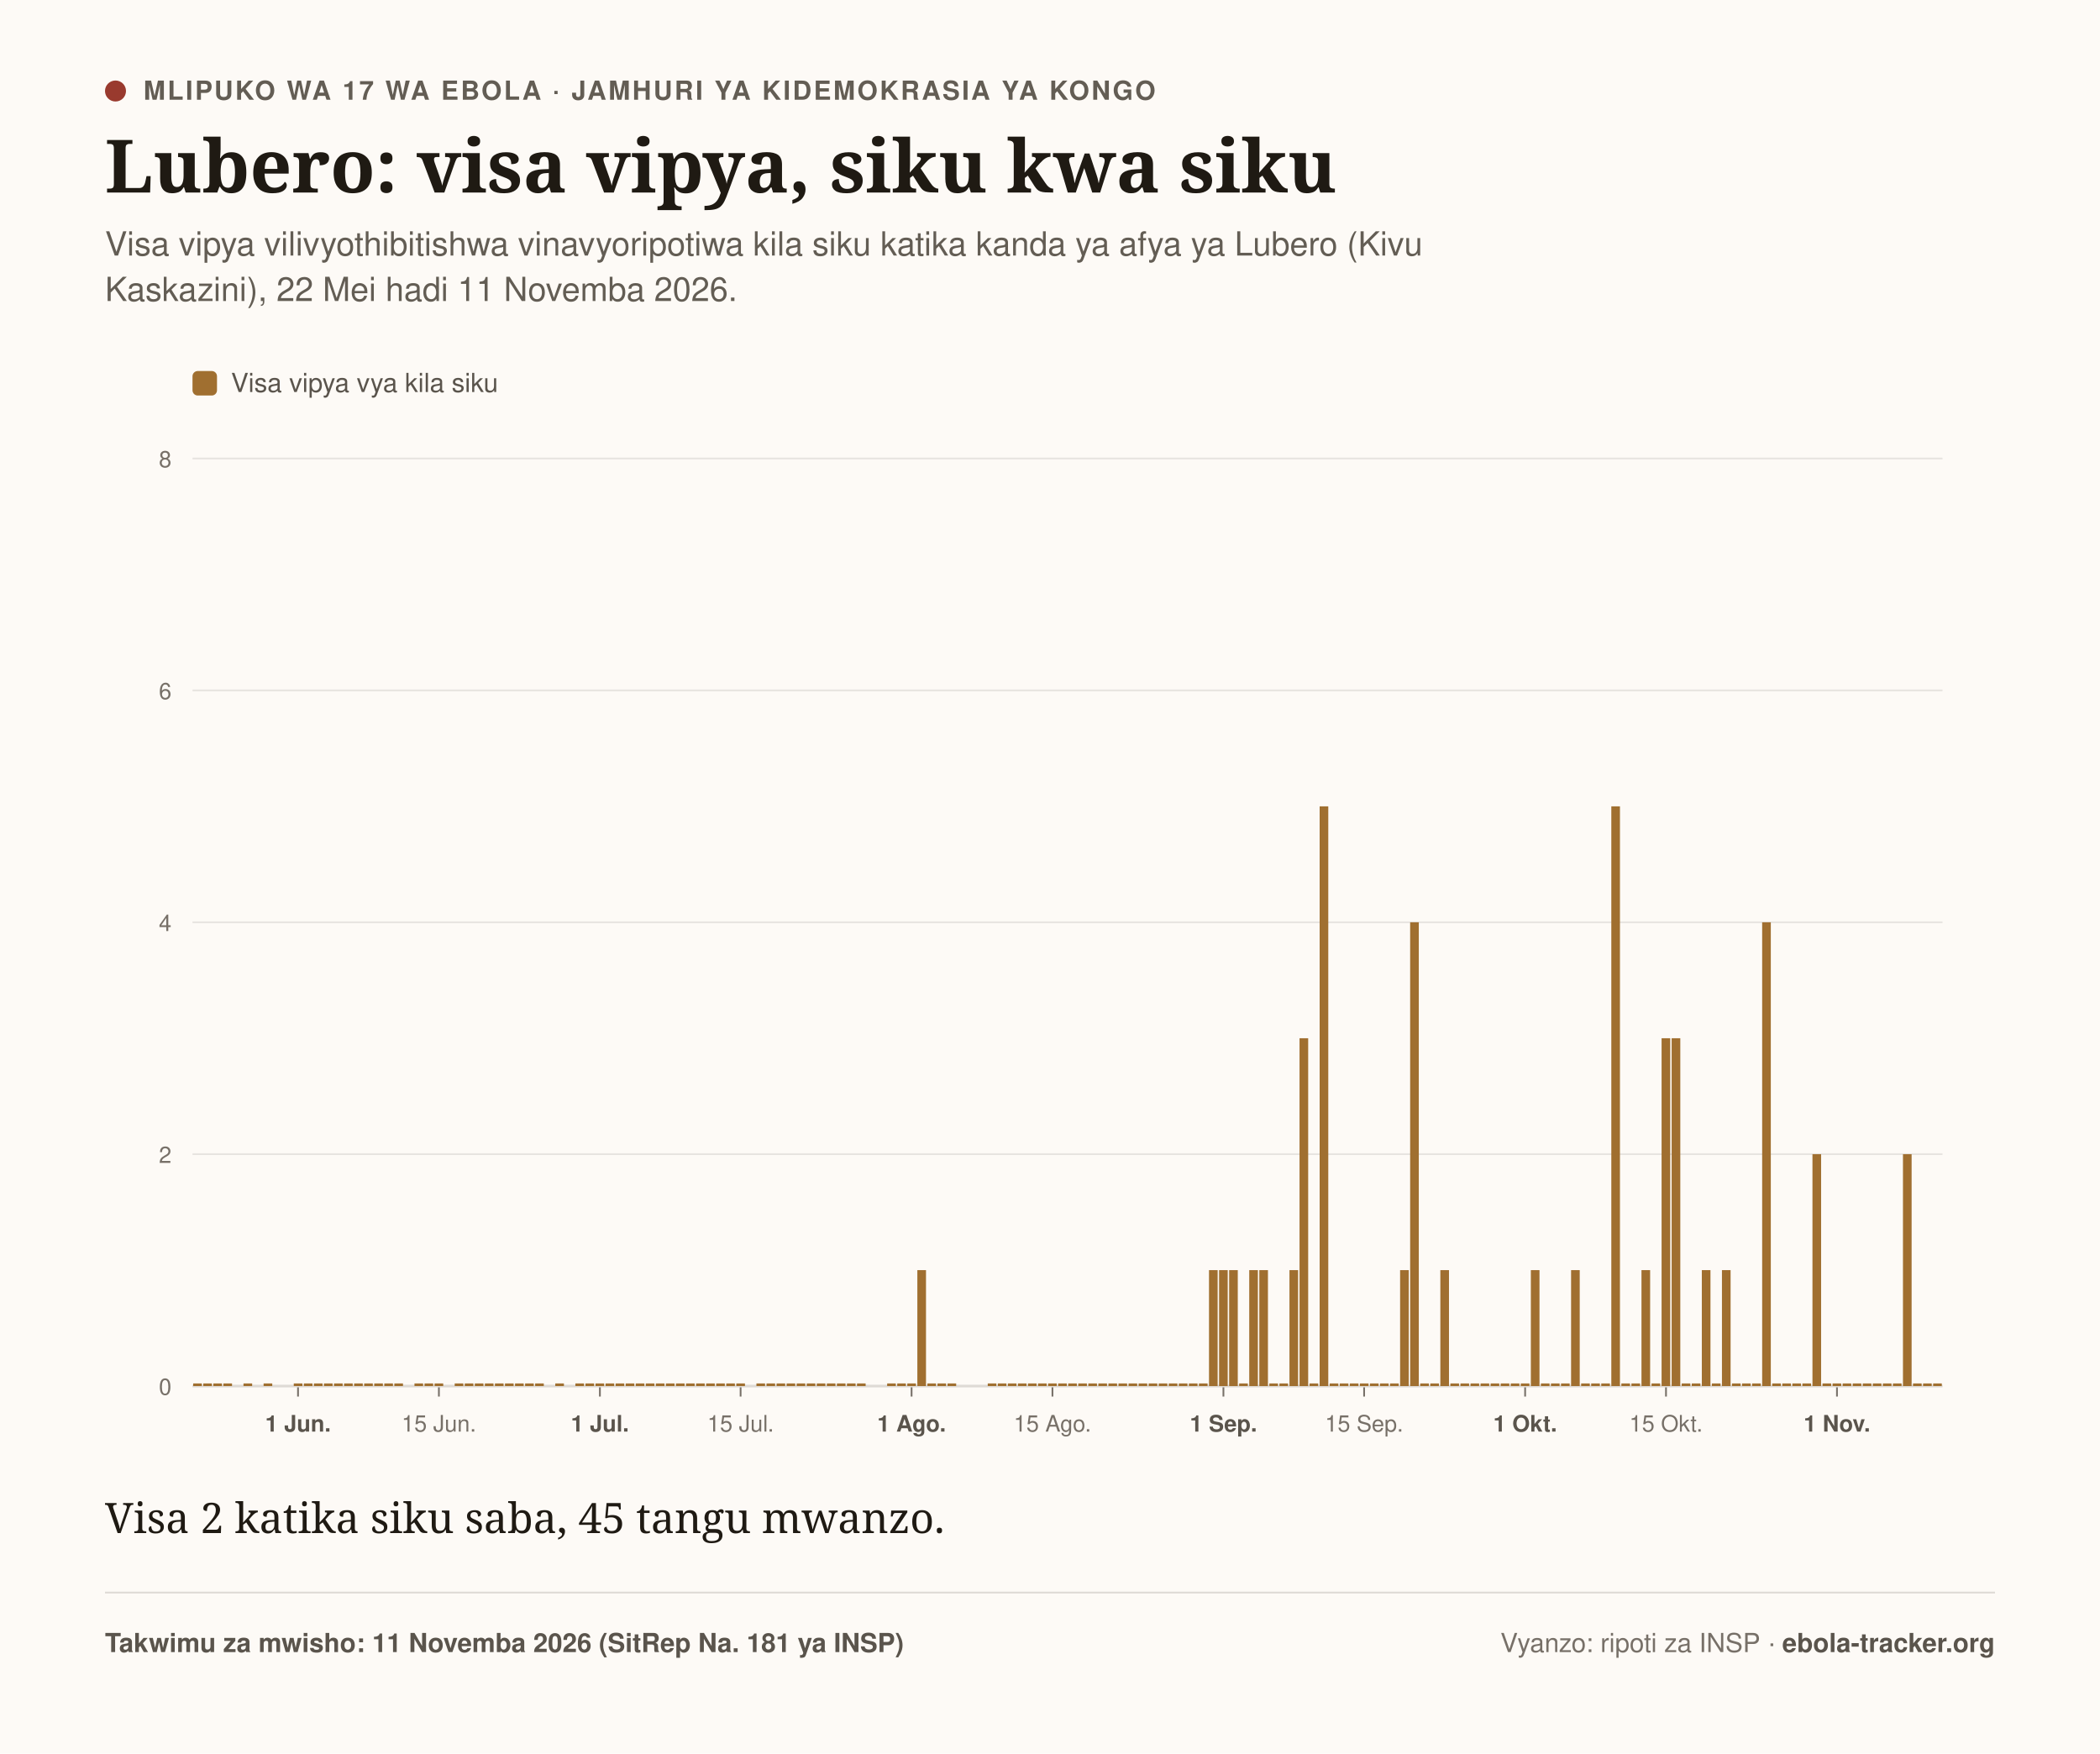
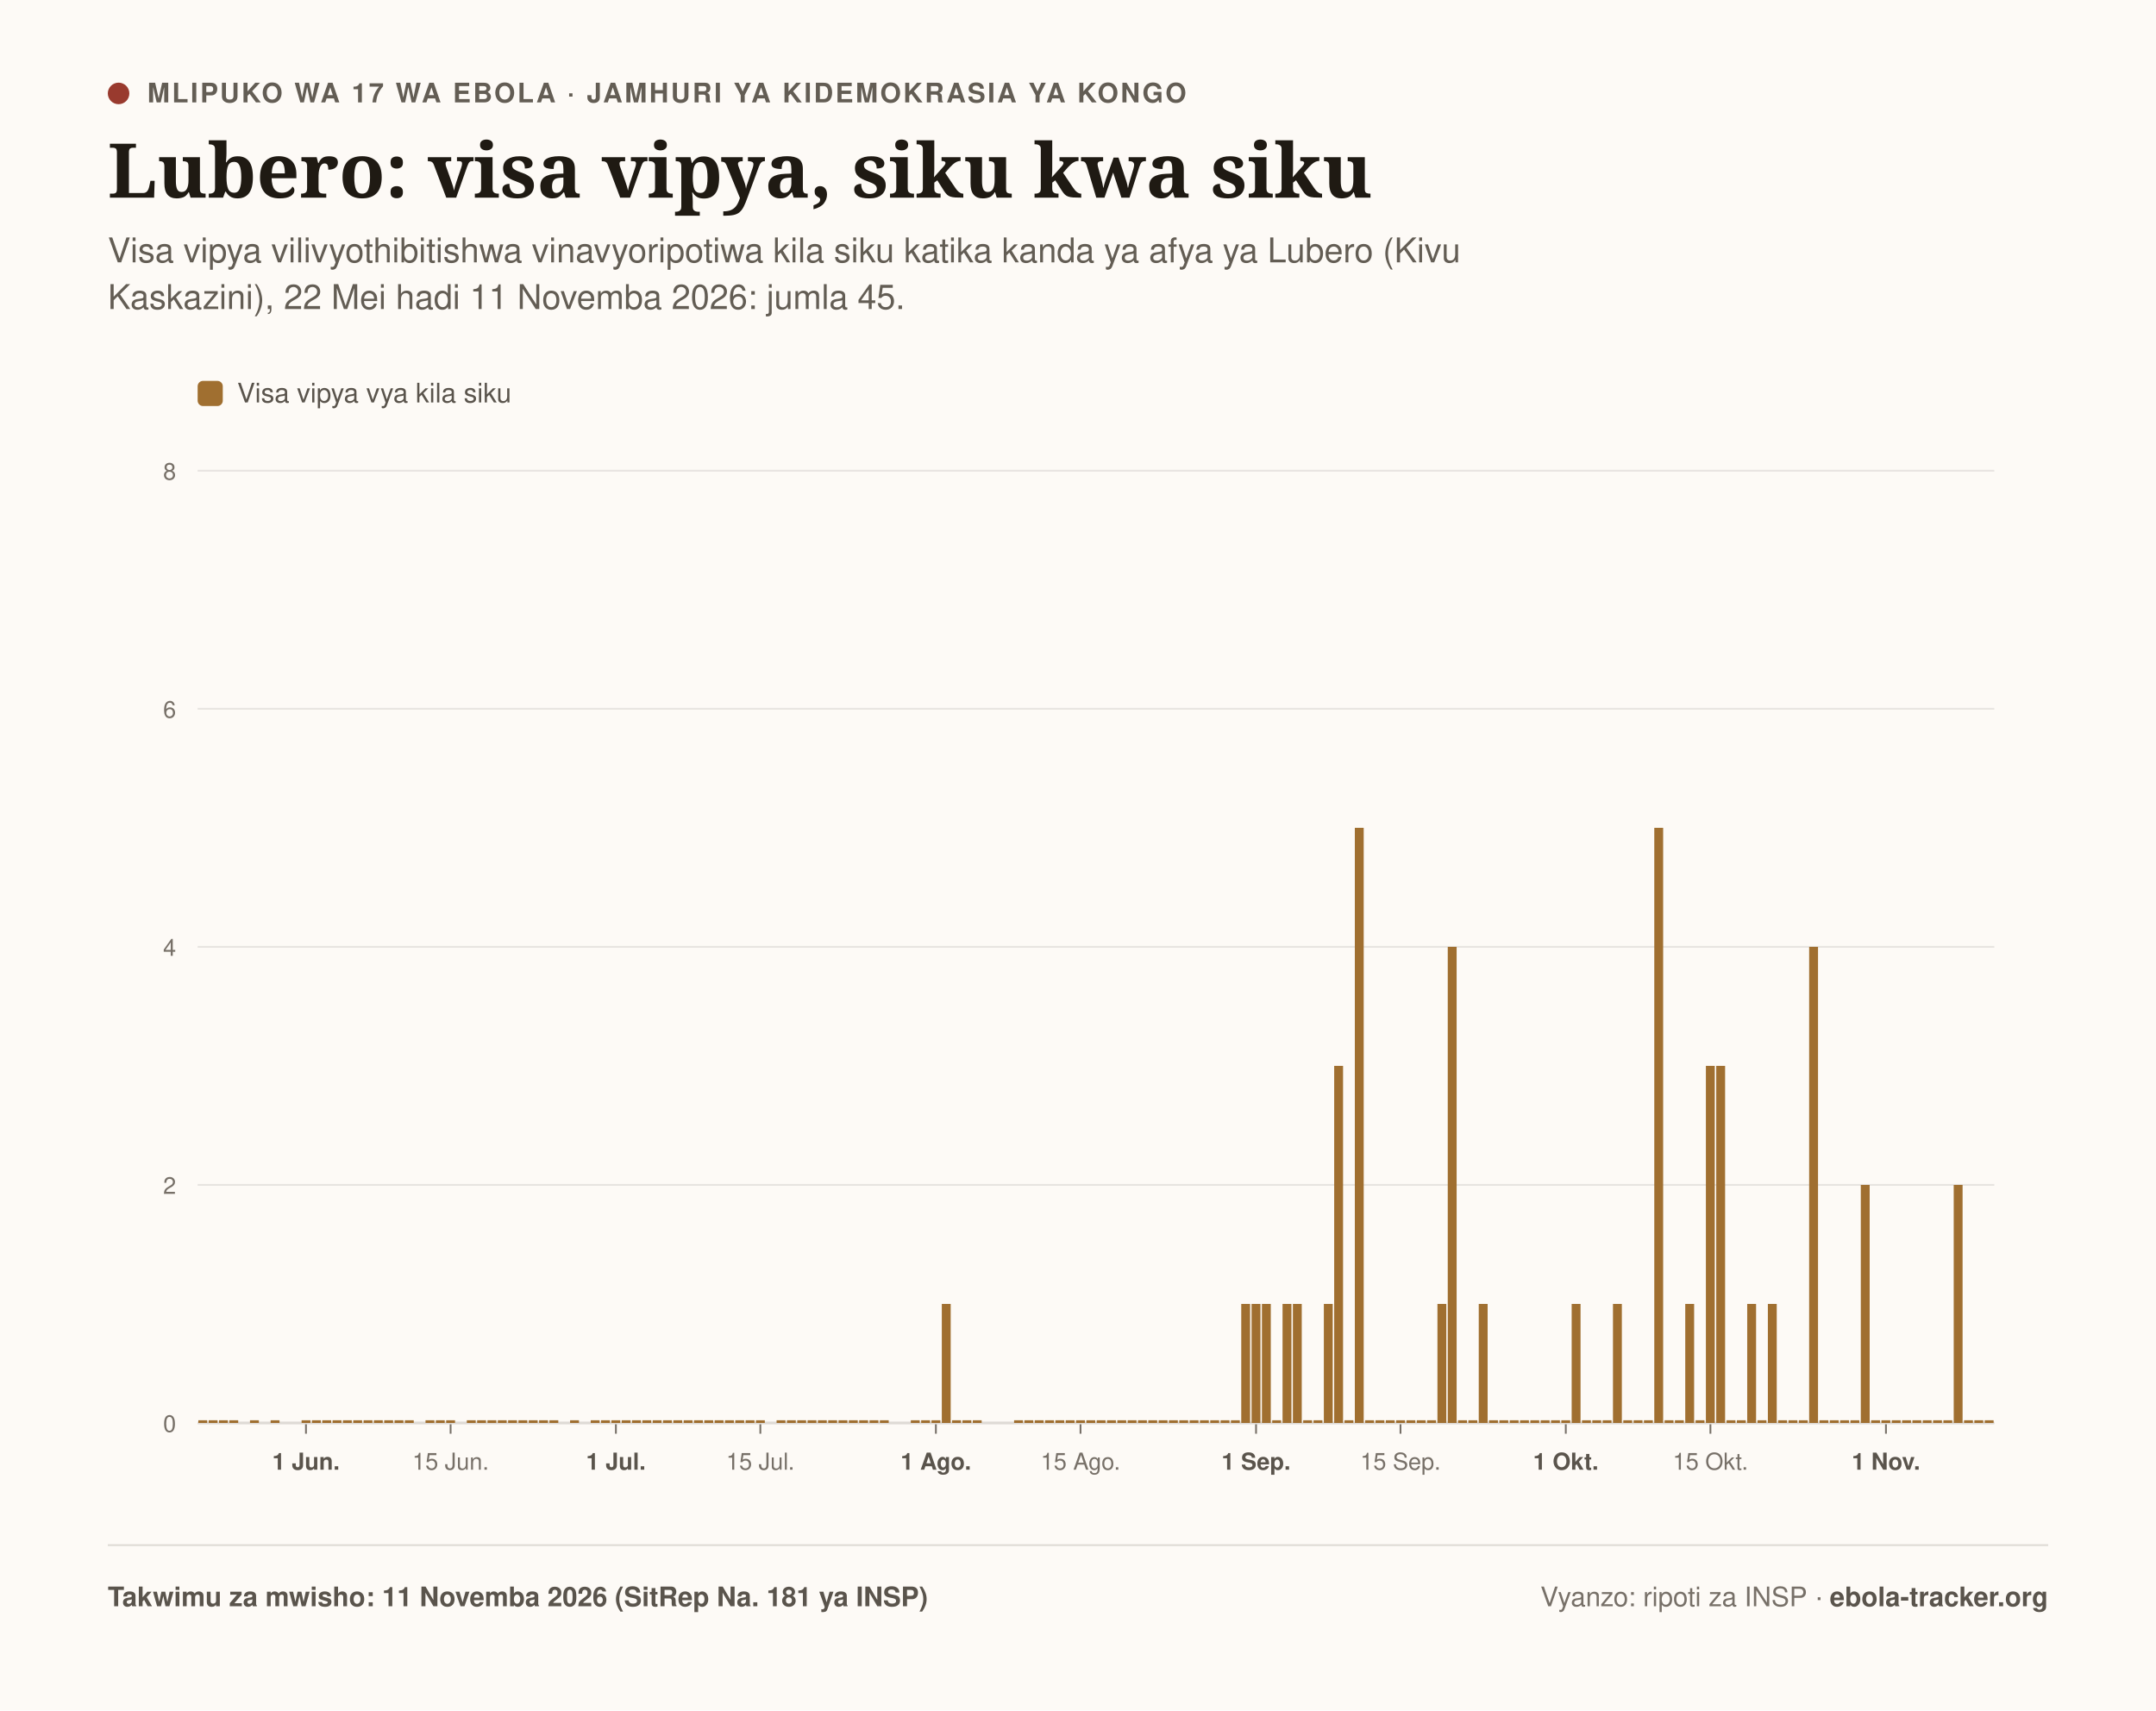
- <svg xmlns="http://www.w3.org/2000/svg" viewBox="0 0 1200 1002" role="img" aria-label="Lubero: visa vipya, siku kwa siku. Visa vipya vilivyothibitishwa vinavyoripotiwa kila siku katika kanda ya afya ya Lubero (Kivu Kaskazini), 22 Mei hadi 11 Novemba 2026.">
-   <rect width="1200" height="1002" fill="#FDFAF6" />
+ <svg xmlns="http://www.w3.org/2000/svg" viewBox="0 0 1200 952" role="img" aria-label="Lubero: visa vipya, siku kwa siku. Visa vipya vilivyothibitishwa vinavyoripotiwa kila siku katika kanda ya afya ya Lubero (Kivu Kaskazini), 22 Mei hadi 11 Novemba 2026: jumla 45.">
+   <rect width="1200" height="952" fill="#FDFAF6" />
  <circle cx="66" cy="52" r="6" fill="#993A2E" />
  <text x="82.0" y="57.0" font-family="'Public Sans',Helvetica,Arial,sans-serif" font-size="15" font-weight="700" fill="#635D54" text-anchor="start" letter-spacing=".08em">MLIPUKO WA 17 WA EBOLA · JAMHURI YA KIDEMOKRASIA YA KONGO</text>
  <text x="60.0" y="110.0" font-family="'Source Serif 4',Georgia,serif" font-size="42" font-weight="600" fill="#1F1A13" text-anchor="start">Lubero: visa vipya, siku kwa siku</text>
  <text x="60.0" y="146.0" font-family="'Public Sans',Helvetica,Arial,sans-serif" font-size="19" font-weight="400" fill="#635D54" text-anchor="start">Visa vipya vilivyothibitishwa vinavyoripotiwa kila siku katika kanda ya afya ya Lubero (Kivu</text>
-   <text x="60.0" y="172.0" font-family="'Public Sans',Helvetica,Arial,sans-serif" font-size="19" font-weight="400" fill="#635D54" text-anchor="start">Kaskazini), 22 Mei hadi 11 Novemba 2026.</text>
+   <text x="60.0" y="172.0" font-family="'Public Sans',Helvetica,Arial,sans-serif" font-size="19" font-weight="400" fill="#635D54" text-anchor="start">Kaskazini), 22 Mei hadi 11 Novemba 2026: jumla 45.</text>
  <rect x="110" y="212" width="14" height="14" rx="3" fill="#A06F30" />
  <text x="132.0" y="224.0" font-family="'Public Sans',Helvetica,Arial,sans-serif" font-size="15" font-weight="400" fill="#5A544C" text-anchor="start">Visa vipya vya kila siku</text>
  <line x1="110" x2="1110" y1="792.0" y2="792.0" stroke="#E7E4E0" />
  <text x="98.0" y="797.0" font-family="'Public Sans',Helvetica,Arial,sans-serif" font-size="13" font-weight="400" fill="#777068" text-anchor="end">0</text>
  <line x1="110" x2="1110" y1="659.5" y2="659.5" stroke="#E7E4E0" />
  <text x="98.0" y="664.5" font-family="'Public Sans',Helvetica,Arial,sans-serif" font-size="13" font-weight="400" fill="#777068" text-anchor="end">2</text>
  <line x1="110" x2="1110" y1="527.0" y2="527.0" stroke="#E7E4E0" />
  <text x="98.0" y="532.0" font-family="'Public Sans',Helvetica,Arial,sans-serif" font-size="13" font-weight="400" fill="#777068" text-anchor="end">4</text>
  <line x1="110" x2="1110" y1="394.5" y2="394.5" stroke="#E7E4E0" />
  <text x="98.0" y="399.5" font-family="'Public Sans',Helvetica,Arial,sans-serif" font-size="13" font-weight="400" fill="#777068" text-anchor="end">6</text>
  <line x1="110" x2="1110" y1="262.0" y2="262.0" stroke="#E7E4E0" />
  <text x="98.0" y="267.0" font-family="'Public Sans',Helvetica,Arial,sans-serif" font-size="13" font-weight="400" fill="#777068" text-anchor="end">8</text>
  <line x1="170.3" x2="170.3" y1="792" y2="798" stroke="#777068" />
  <text x="170.3" y="818.0" font-family="'Public Sans',Helvetica,Arial,sans-serif" font-size="13" font-weight="600" fill="#5A544C" text-anchor="middle">1 Jun.</text>
  <line x1="250.8" x2="250.8" y1="792" y2="798" stroke="#777068" />
  <text x="250.8" y="818.0" font-family="'Public Sans',Helvetica,Arial,sans-serif" font-size="13" font-weight="400" fill="#777068" text-anchor="middle">15 Jun.</text>
  <line x1="342.8" x2="342.8" y1="792" y2="798" stroke="#777068" />
  <text x="342.8" y="818.0" font-family="'Public Sans',Helvetica,Arial,sans-serif" font-size="13" font-weight="600" fill="#5A544C" text-anchor="middle">1 Jul.</text>
  <line x1="423.2" x2="423.2" y1="792" y2="798" stroke="#777068" />
  <text x="423.2" y="818.0" font-family="'Public Sans',Helvetica,Arial,sans-serif" font-size="13" font-weight="400" fill="#777068" text-anchor="middle">15 Jul.</text>
  <line x1="520.9" x2="520.9" y1="792" y2="798" stroke="#777068" />
  <text x="520.9" y="818.0" font-family="'Public Sans',Helvetica,Arial,sans-serif" font-size="13" font-weight="600" fill="#5A544C" text-anchor="middle">1 Ago.</text>
  <line x1="601.4" x2="601.4" y1="792" y2="798" stroke="#777068" />
  <text x="601.4" y="818.0" font-family="'Public Sans',Helvetica,Arial,sans-serif" font-size="13" font-weight="400" fill="#777068" text-anchor="middle">15 Ago.</text>
  <line x1="699.1" x2="699.1" y1="792" y2="798" stroke="#777068" />
  <text x="699.1" y="818.0" font-family="'Public Sans',Helvetica,Arial,sans-serif" font-size="13" font-weight="600" fill="#5A544C" text-anchor="middle">1 Sep.</text>
  <line x1="779.5" x2="779.5" y1="792" y2="798" stroke="#777068" />
  <text x="779.5" y="818.0" font-family="'Public Sans',Helvetica,Arial,sans-serif" font-size="13" font-weight="400" fill="#777068" text-anchor="middle">15 Sep.</text>
  <line x1="871.5" x2="871.5" y1="792" y2="798" stroke="#777068" />
  <text x="871.5" y="818.0" font-family="'Public Sans',Helvetica,Arial,sans-serif" font-size="13" font-weight="600" fill="#5A544C" text-anchor="middle">1 Okt.</text>
  <line x1="952.0" x2="952.0" y1="792" y2="798" stroke="#777068" />
  <text x="952.0" y="818.0" font-family="'Public Sans',Helvetica,Arial,sans-serif" font-size="13" font-weight="400" fill="#777068" text-anchor="middle">15 Okt.</text>
  <line x1="1049.7" x2="1049.7" y1="792" y2="798" stroke="#777068" />
  <text x="1049.7" y="818.0" font-family="'Public Sans',Helvetica,Arial,sans-serif" font-size="13" font-weight="600" fill="#5A544C" text-anchor="middle">1 Nov.</text>
  <line x1="110" x2="1110" y1="792" y2="792" stroke="#DEDAD5" stroke-width="1.5" />
  <rect x="110.40" y="790.50" width="4.94" height="1.50" fill="#A06F30" />
  <rect x="116.15" y="790.50" width="4.94" height="1.50" fill="#A06F30" />
  <rect x="121.90" y="790.50" width="4.94" height="1.50" fill="#A06F30" />
  <rect x="127.64" y="790.50" width="4.94" height="1.50" fill="#A06F30" />
  <rect x="139.14" y="790.50" width="4.94" height="1.50" fill="#A06F30" />
  <rect x="150.63" y="790.50" width="4.94" height="1.50" fill="#A06F30" />
  <rect x="167.87" y="790.50" width="4.94" height="1.50" fill="#A06F30" />
  <rect x="173.62" y="790.50" width="4.94" height="1.50" fill="#A06F30" />
  <rect x="179.37" y="790.50" width="4.94" height="1.50" fill="#A06F30" />
  <rect x="185.11" y="790.50" width="4.94" height="1.50" fill="#A06F30" />
  <rect x="190.86" y="790.50" width="4.94" height="1.50" fill="#A06F30" />
  <rect x="196.61" y="790.50" width="4.94" height="1.50" fill="#A06F30" />
  <rect x="202.36" y="790.50" width="4.94" height="1.50" fill="#A06F30" />
  <rect x="208.10" y="790.50" width="4.94" height="1.50" fill="#A06F30" />
  <rect x="213.85" y="790.50" width="4.94" height="1.50" fill="#A06F30" />
  <rect x="219.60" y="790.50" width="4.94" height="1.50" fill="#A06F30" />
  <rect x="225.34" y="790.50" width="4.94" height="1.50" fill="#A06F30" />
  <rect x="236.84" y="790.50" width="4.94" height="1.50" fill="#A06F30" />
  <rect x="242.59" y="790.50" width="4.94" height="1.50" fill="#A06F30" />
  <rect x="248.33" y="790.50" width="4.94" height="1.50" fill="#A06F30" />
  <rect x="259.83" y="790.50" width="4.94" height="1.50" fill="#A06F30" />
  <rect x="265.57" y="790.50" width="4.94" height="1.50" fill="#A06F30" />
  <rect x="271.32" y="790.50" width="4.94" height="1.50" fill="#A06F30" />
  <rect x="277.07" y="790.50" width="4.94" height="1.50" fill="#A06F30" />
  <rect x="282.82" y="790.50" width="4.94" height="1.50" fill="#A06F30" />
  <rect x="288.56" y="790.50" width="4.94" height="1.50" fill="#A06F30" />
  <rect x="294.31" y="790.50" width="4.94" height="1.50" fill="#A06F30" />
  <rect x="300.06" y="790.50" width="4.94" height="1.50" fill="#A06F30" />
  <rect x="305.80" y="790.50" width="4.94" height="1.50" fill="#A06F30" />
  <rect x="317.30" y="790.50" width="4.94" height="1.50" fill="#A06F30" />
  <rect x="328.79" y="790.50" width="4.94" height="1.50" fill="#A06F30" />
  <rect x="334.54" y="790.50" width="4.94" height="1.50" fill="#A06F30" />
  <rect x="340.29" y="790.50" width="4.94" height="1.50" fill="#A06F30" />
  <rect x="346.03" y="790.50" width="4.94" height="1.50" fill="#A06F30" />
  <rect x="351.78" y="790.50" width="4.94" height="1.50" fill="#A06F30" />
  <rect x="357.53" y="790.50" width="4.94" height="1.50" fill="#A06F30" />
  <rect x="363.28" y="790.50" width="4.94" height="1.50" fill="#A06F30" />
  <rect x="369.02" y="790.50" width="4.94" height="1.50" fill="#A06F30" />
  <rect x="374.77" y="790.50" width="4.94" height="1.50" fill="#A06F30" />
  <rect x="380.52" y="790.50" width="4.94" height="1.50" fill="#A06F30" />
  <rect x="386.26" y="790.50" width="4.94" height="1.50" fill="#A06F30" />
  <rect x="392.01" y="790.50" width="4.94" height="1.50" fill="#A06F30" />
  <rect x="397.76" y="790.50" width="4.94" height="1.50" fill="#A06F30" />
  <rect x="403.51" y="790.50" width="4.94" height="1.50" fill="#A06F30" />
  <rect x="409.25" y="790.50" width="4.94" height="1.50" fill="#A06F30" />
  <rect x="415.00" y="790.50" width="4.94" height="1.50" fill="#A06F30" />
  <rect x="420.75" y="790.50" width="4.94" height="1.50" fill="#A06F30" />
  <rect x="432.24" y="790.50" width="4.94" height="1.50" fill="#A06F30" />
  <rect x="437.99" y="790.50" width="4.94" height="1.50" fill="#A06F30" />
  <rect x="443.74" y="790.50" width="4.94" height="1.50" fill="#A06F30" />
  <rect x="449.48" y="790.50" width="4.94" height="1.50" fill="#A06F30" />
  <rect x="455.23" y="790.50" width="4.94" height="1.50" fill="#A06F30" />
  <rect x="460.98" y="790.50" width="4.94" height="1.50" fill="#A06F30" />
  <rect x="466.72" y="790.50" width="4.94" height="1.50" fill="#A06F30" />
  <rect x="472.47" y="790.50" width="4.94" height="1.50" fill="#A06F30" />
  <rect x="478.22" y="790.50" width="4.94" height="1.50" fill="#A06F30" />
  <rect x="483.97" y="790.50" width="4.94" height="1.50" fill="#A06F30" />
  <rect x="489.71" y="790.50" width="4.94" height="1.50" fill="#A06F30" />
  <rect x="506.95" y="790.50" width="4.94" height="1.50" fill="#A06F30" />
  <rect x="512.70" y="790.50" width="4.94" height="1.50" fill="#A06F30" />
  <rect x="518.45" y="790.50" width="4.94" height="1.50" fill="#A06F30" />
  <rect x="524.20" y="725.75" width="4.94" height="66.25" fill="#A06F30" />
  <rect x="529.94" y="790.50" width="4.94" height="1.50" fill="#A06F30" />
  <rect x="535.69" y="790.50" width="4.94" height="1.50" fill="#A06F30" />
  <rect x="541.44" y="790.50" width="4.94" height="1.50" fill="#A06F30" />
  <rect x="564.43" y="790.50" width="4.94" height="1.50" fill="#A06F30" />
  <rect x="570.17" y="790.50" width="4.94" height="1.50" fill="#A06F30" />
  <rect x="575.92" y="790.50" width="4.94" height="1.50" fill="#A06F30" />
  <rect x="581.67" y="790.50" width="4.94" height="1.50" fill="#A06F30" />
  <rect x="587.41" y="790.50" width="4.94" height="1.50" fill="#A06F30" />
  <rect x="593.16" y="790.50" width="4.94" height="1.50" fill="#A06F30" />
  <rect x="598.91" y="790.50" width="4.94" height="1.50" fill="#A06F30" />
  <rect x="604.66" y="790.50" width="4.94" height="1.50" fill="#A06F30" />
  <rect x="610.40" y="790.50" width="4.94" height="1.50" fill="#A06F30" />
  <rect x="616.15" y="790.50" width="4.94" height="1.50" fill="#A06F30" />
  <rect x="621.90" y="790.50" width="4.94" height="1.50" fill="#A06F30" />
  <rect x="627.64" y="790.50" width="4.94" height="1.50" fill="#A06F30" />
  <rect x="633.39" y="790.50" width="4.94" height="1.50" fill="#A06F30" />
  <rect x="639.14" y="790.50" width="4.94" height="1.50" fill="#A06F30" />
  <rect x="644.89" y="790.50" width="4.94" height="1.50" fill="#A06F30" />
  <rect x="650.63" y="790.50" width="4.94" height="1.50" fill="#A06F30" />
  <rect x="656.38" y="790.50" width="4.94" height="1.50" fill="#A06F30" />
  <rect x="662.13" y="790.50" width="4.94" height="1.50" fill="#A06F30" />
  <rect x="667.87" y="790.50" width="4.94" height="1.50" fill="#A06F30" />
  <rect x="673.62" y="790.50" width="4.94" height="1.50" fill="#A06F30" />
  <rect x="679.37" y="790.50" width="4.94" height="1.50" fill="#A06F30" />
  <rect x="685.11" y="790.50" width="4.94" height="1.50" fill="#A06F30" />
  <rect x="690.86" y="725.75" width="4.94" height="66.25" fill="#A06F30" />
  <rect x="696.61" y="725.75" width="4.94" height="66.25" fill="#A06F30" />
  <rect x="702.36" y="725.75" width="4.94" height="66.25" fill="#A06F30" />
  <rect x="708.10" y="790.50" width="4.94" height="1.50" fill="#A06F30" />
  <rect x="713.85" y="725.75" width="4.94" height="66.25" fill="#A06F30" />
  <rect x="719.60" y="725.75" width="4.94" height="66.25" fill="#A06F30" />
  <rect x="725.34" y="790.50" width="4.94" height="1.50" fill="#A06F30" />
  <rect x="731.09" y="790.50" width="4.94" height="1.50" fill="#A06F30" />
  <rect x="736.84" y="725.75" width="4.94" height="66.25" fill="#A06F30" />
  <rect x="742.59" y="593.25" width="4.94" height="198.75" fill="#A06F30" />
  <rect x="748.33" y="790.50" width="4.94" height="1.50" fill="#A06F30" />
  <rect x="754.08" y="460.75" width="4.94" height="331.25" fill="#A06F30" />
  <rect x="759.83" y="790.50" width="4.94" height="1.50" fill="#A06F30" />
  <rect x="765.57" y="790.50" width="4.94" height="1.50" fill="#A06F30" />
  <rect x="771.32" y="790.50" width="4.94" height="1.50" fill="#A06F30" />
  <rect x="777.07" y="790.50" width="4.94" height="1.50" fill="#A06F30" />
  <rect x="782.82" y="790.50" width="4.94" height="1.50" fill="#A06F30" />
  <rect x="788.56" y="790.50" width="4.94" height="1.50" fill="#A06F30" />
  <rect x="794.31" y="790.50" width="4.94" height="1.50" fill="#A06F30" />
  <rect x="800.06" y="725.75" width="4.94" height="66.25" fill="#A06F30" />
  <rect x="805.80" y="527.00" width="4.94" height="265.00" fill="#A06F30" />
  <rect x="811.55" y="790.50" width="4.94" height="1.50" fill="#A06F30" />
  <rect x="817.30" y="790.50" width="4.94" height="1.50" fill="#A06F30" />
  <rect x="823.05" y="725.75" width="4.94" height="66.25" fill="#A06F30" />
  <rect x="828.79" y="790.50" width="4.94" height="1.50" fill="#A06F30" />
  <rect x="834.54" y="790.50" width="4.94" height="1.50" fill="#A06F30" />
  <rect x="840.29" y="790.50" width="4.94" height="1.50" fill="#A06F30" />
  <rect x="846.03" y="790.50" width="4.94" height="1.50" fill="#A06F30" />
  <rect x="851.78" y="790.50" width="4.94" height="1.50" fill="#A06F30" />
  <rect x="857.53" y="790.50" width="4.94" height="1.50" fill="#A06F30" />
  <rect x="863.28" y="790.50" width="4.94" height="1.50" fill="#A06F30" />
  <rect x="869.02" y="790.50" width="4.94" height="1.50" fill="#A06F30" />
  <rect x="874.77" y="725.75" width="4.94" height="66.25" fill="#A06F30" />
  <rect x="880.52" y="790.50" width="4.94" height="1.50" fill="#A06F30" />
  <rect x="886.26" y="790.50" width="4.94" height="1.50" fill="#A06F30" />
  <rect x="892.01" y="790.50" width="4.94" height="1.50" fill="#A06F30" />
  <rect x="897.76" y="725.75" width="4.94" height="66.25" fill="#A06F30" />
  <rect x="903.51" y="790.50" width="4.94" height="1.50" fill="#A06F30" />
  <rect x="909.25" y="790.50" width="4.94" height="1.50" fill="#A06F30" />
  <rect x="915.00" y="790.50" width="4.94" height="1.50" fill="#A06F30" />
  <rect x="920.75" y="460.75" width="4.94" height="331.25" fill="#A06F30" />
  <rect x="926.49" y="790.50" width="4.94" height="1.50" fill="#A06F30" />
  <rect x="932.24" y="790.50" width="4.94" height="1.50" fill="#A06F30" />
  <rect x="937.99" y="725.75" width="4.94" height="66.25" fill="#A06F30" />
  <rect x="943.74" y="790.50" width="4.94" height="1.50" fill="#A06F30" />
  <rect x="949.48" y="593.25" width="4.94" height="198.75" fill="#A06F30" />
  <rect x="955.23" y="593.25" width="4.94" height="198.75" fill="#A06F30" />
  <rect x="960.98" y="790.50" width="4.94" height="1.50" fill="#A06F30" />
  <rect x="966.72" y="790.50" width="4.94" height="1.50" fill="#A06F30" />
  <rect x="972.47" y="725.75" width="4.94" height="66.25" fill="#A06F30" />
  <rect x="978.22" y="790.50" width="4.94" height="1.50" fill="#A06F30" />
  <rect x="983.97" y="725.75" width="4.94" height="66.25" fill="#A06F30" />
  <rect x="989.71" y="790.50" width="4.94" height="1.50" fill="#A06F30" />
  <rect x="995.46" y="790.50" width="4.94" height="1.50" fill="#A06F30" />
  <rect x="1001.21" y="790.50" width="4.94" height="1.50" fill="#A06F30" />
  <rect x="1006.95" y="527.00" width="4.94" height="265.00" fill="#A06F30" />
  <rect x="1012.70" y="790.50" width="4.94" height="1.50" fill="#A06F30" />
  <rect x="1018.45" y="790.50" width="4.94" height="1.50" fill="#A06F30" />
  <rect x="1024.20" y="790.50" width="4.94" height="1.50" fill="#A06F30" />
  <rect x="1029.94" y="790.50" width="4.94" height="1.50" fill="#A06F30" />
  <rect x="1035.69" y="659.50" width="4.94" height="132.50" fill="#A06F30" />
  <rect x="1041.44" y="790.50" width="4.94" height="1.50" fill="#A06F30" />
  <rect x="1047.18" y="790.50" width="4.94" height="1.50" fill="#A06F30" />
  <rect x="1052.93" y="790.50" width="4.94" height="1.50" fill="#A06F30" />
  <rect x="1058.68" y="790.50" width="4.94" height="1.50" fill="#A06F30" />
  <rect x="1064.43" y="790.50" width="4.94" height="1.50" fill="#A06F30" />
  <rect x="1070.17" y="790.50" width="4.94" height="1.50" fill="#A06F30" />
  <rect x="1075.92" y="790.50" width="4.94" height="1.50" fill="#A06F30" />
  <rect x="1081.67" y="790.50" width="4.94" height="1.50" fill="#A06F30" />
  <rect x="1087.41" y="659.50" width="4.94" height="132.50" fill="#A06F30" />
  <rect x="1093.16" y="790.50" width="4.94" height="1.50" fill="#A06F30" />
  <rect x="1098.91" y="790.50" width="4.94" height="1.50" fill="#A06F30" />
  <rect x="1104.66" y="790.50" width="4.94" height="1.50" fill="#A06F30" />
-   <text x="60.0" y="876.0" font-family="'Source Serif 4',Georgia,serif" font-size="24" font-weight="400" fill="#1F1A13" text-anchor="start">Visa 2 katika siku saba, 45 tangu mwanzo.</text>
-   <line x1="60" x2="1140" y1="910" y2="910" stroke="#DEDAD5" />
-   <text x="60.0" y="944.0" font-family="'Public Sans',Helvetica,Arial,sans-serif" font-size="15" font-weight="600" fill="#5A544C" text-anchor="start">Takwimu za mwisho: 11 Novemba 2026 (SitRep Na. 181 ya INSP)</text>
-   <text x="1140" y="944" text-anchor="end" font-family="'Public Sans',Helvetica,Arial,sans-serif" font-size="15" fill="#777068">Vyanzo: ripoti za INSP · <tspan font-weight="700" fill="#5A544C">ebola-tracker.org</tspan>
+   <line x1="60" x2="1140" y1="860" y2="860" stroke="#DEDAD5" />
+   <text x="60.0" y="894.0" font-family="'Public Sans',Helvetica,Arial,sans-serif" font-size="15" font-weight="600" fill="#5A544C" text-anchor="start">Takwimu za mwisho: 11 Novemba 2026 (SitRep Na. 181 ya INSP)</text>
+   <text x="1140" y="894" text-anchor="end" font-family="'Public Sans',Helvetica,Arial,sans-serif" font-size="15" fill="#777068">Vyanzo: ripoti za INSP · <tspan font-weight="700" fill="#5A544C">ebola-tracker.org</tspan>
  </text>
</svg>
